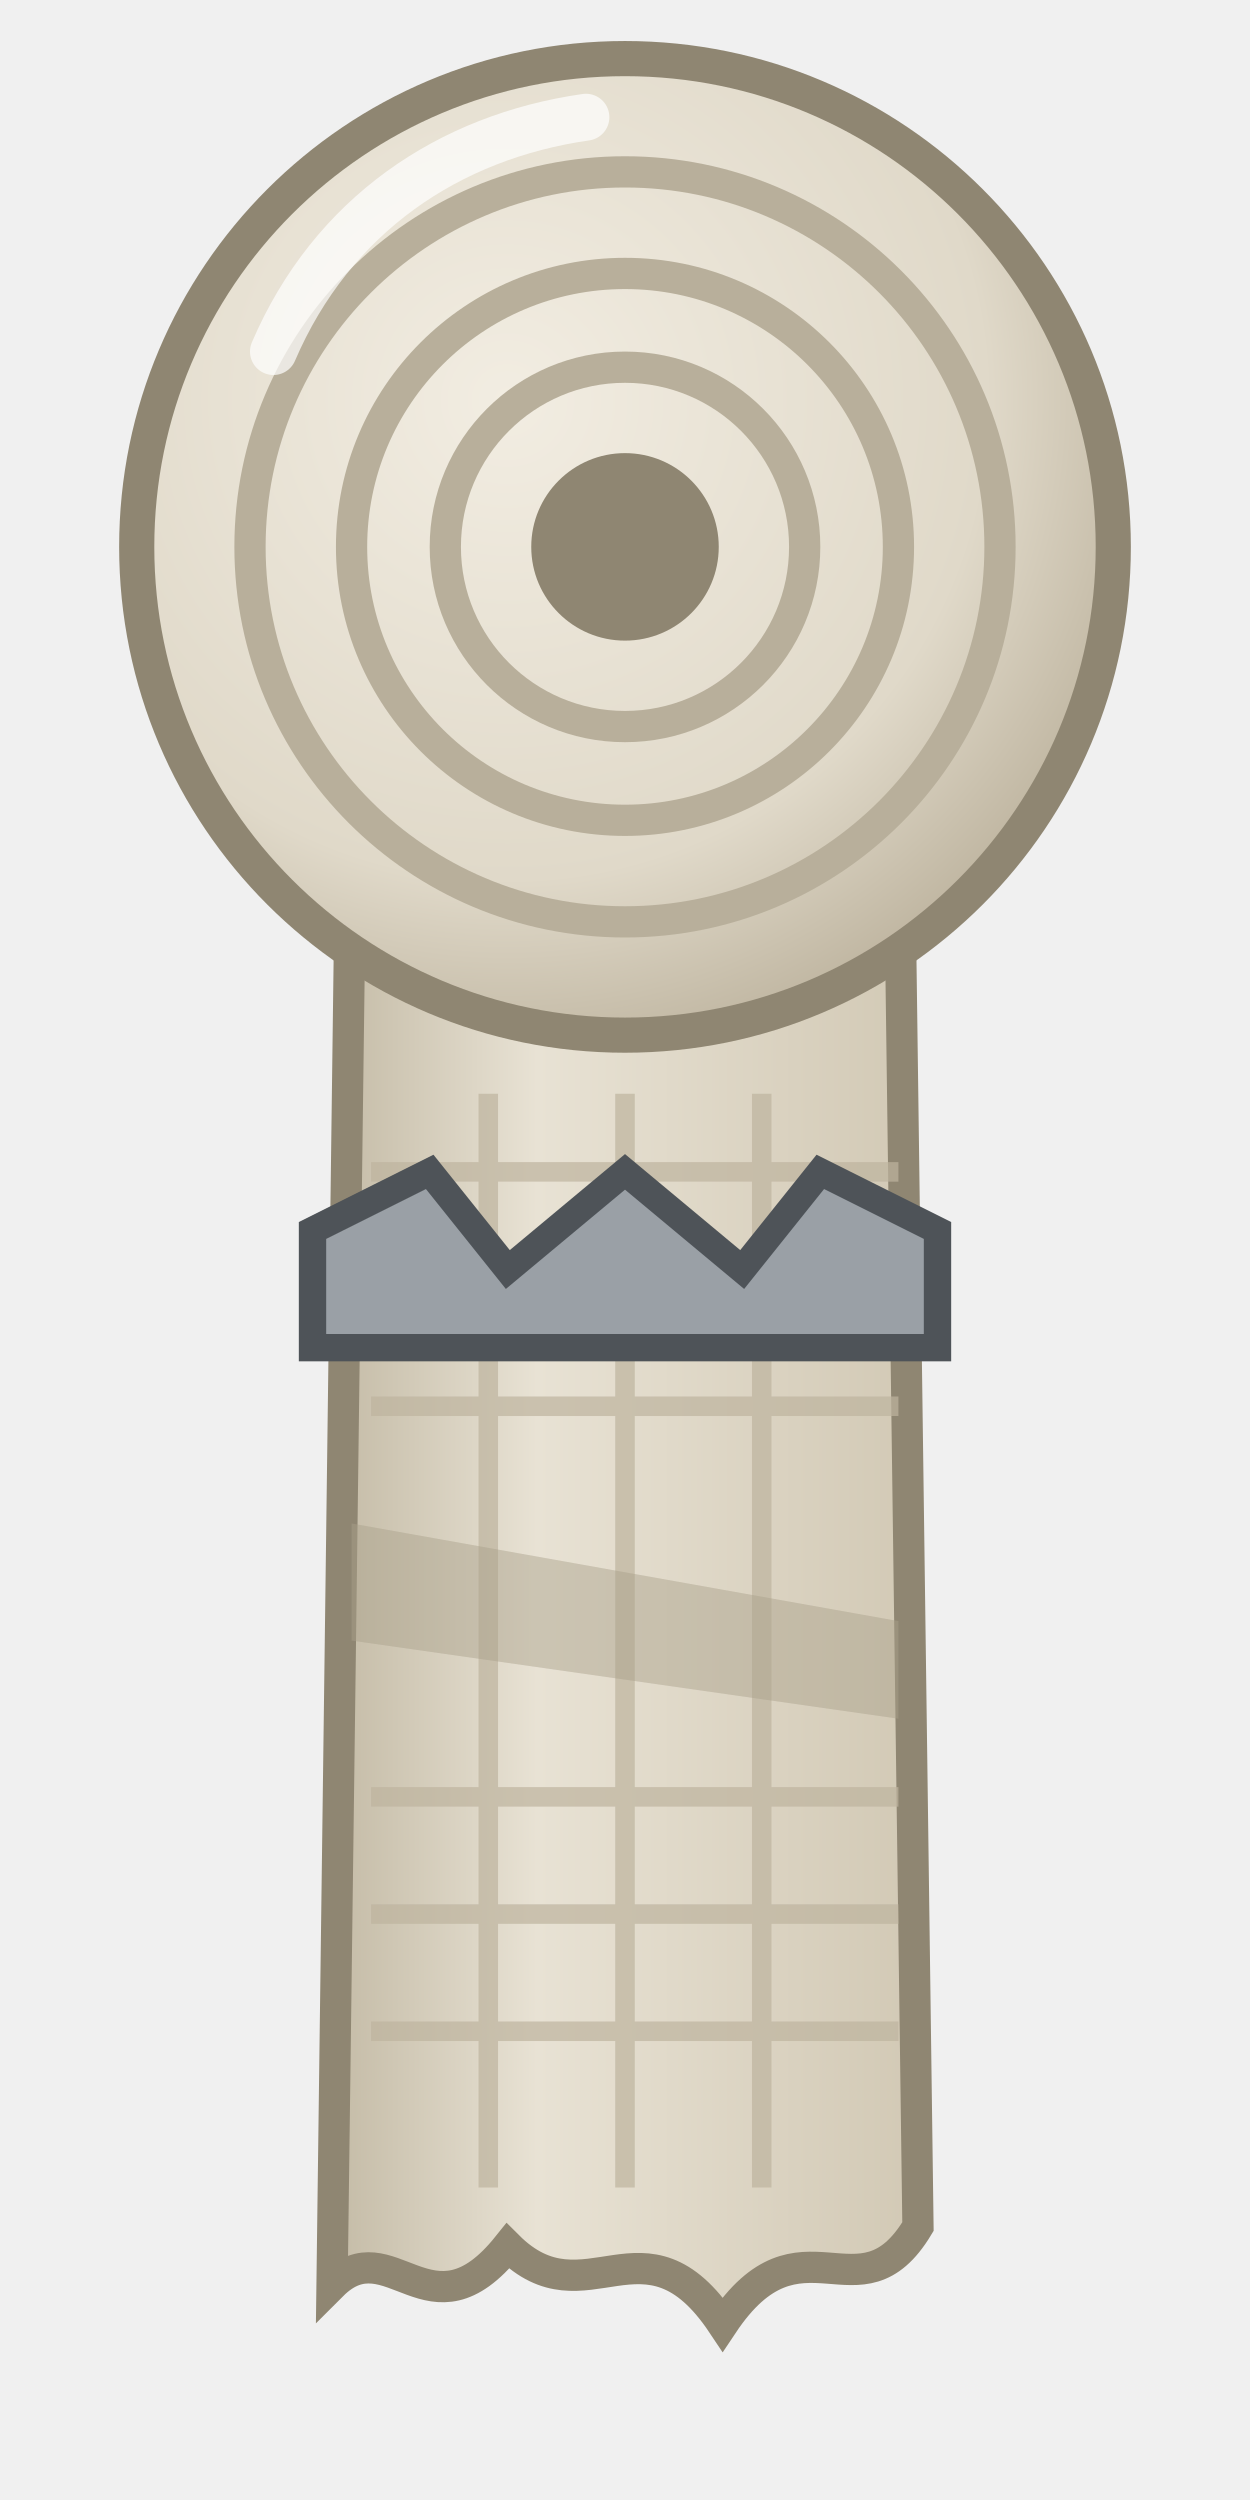
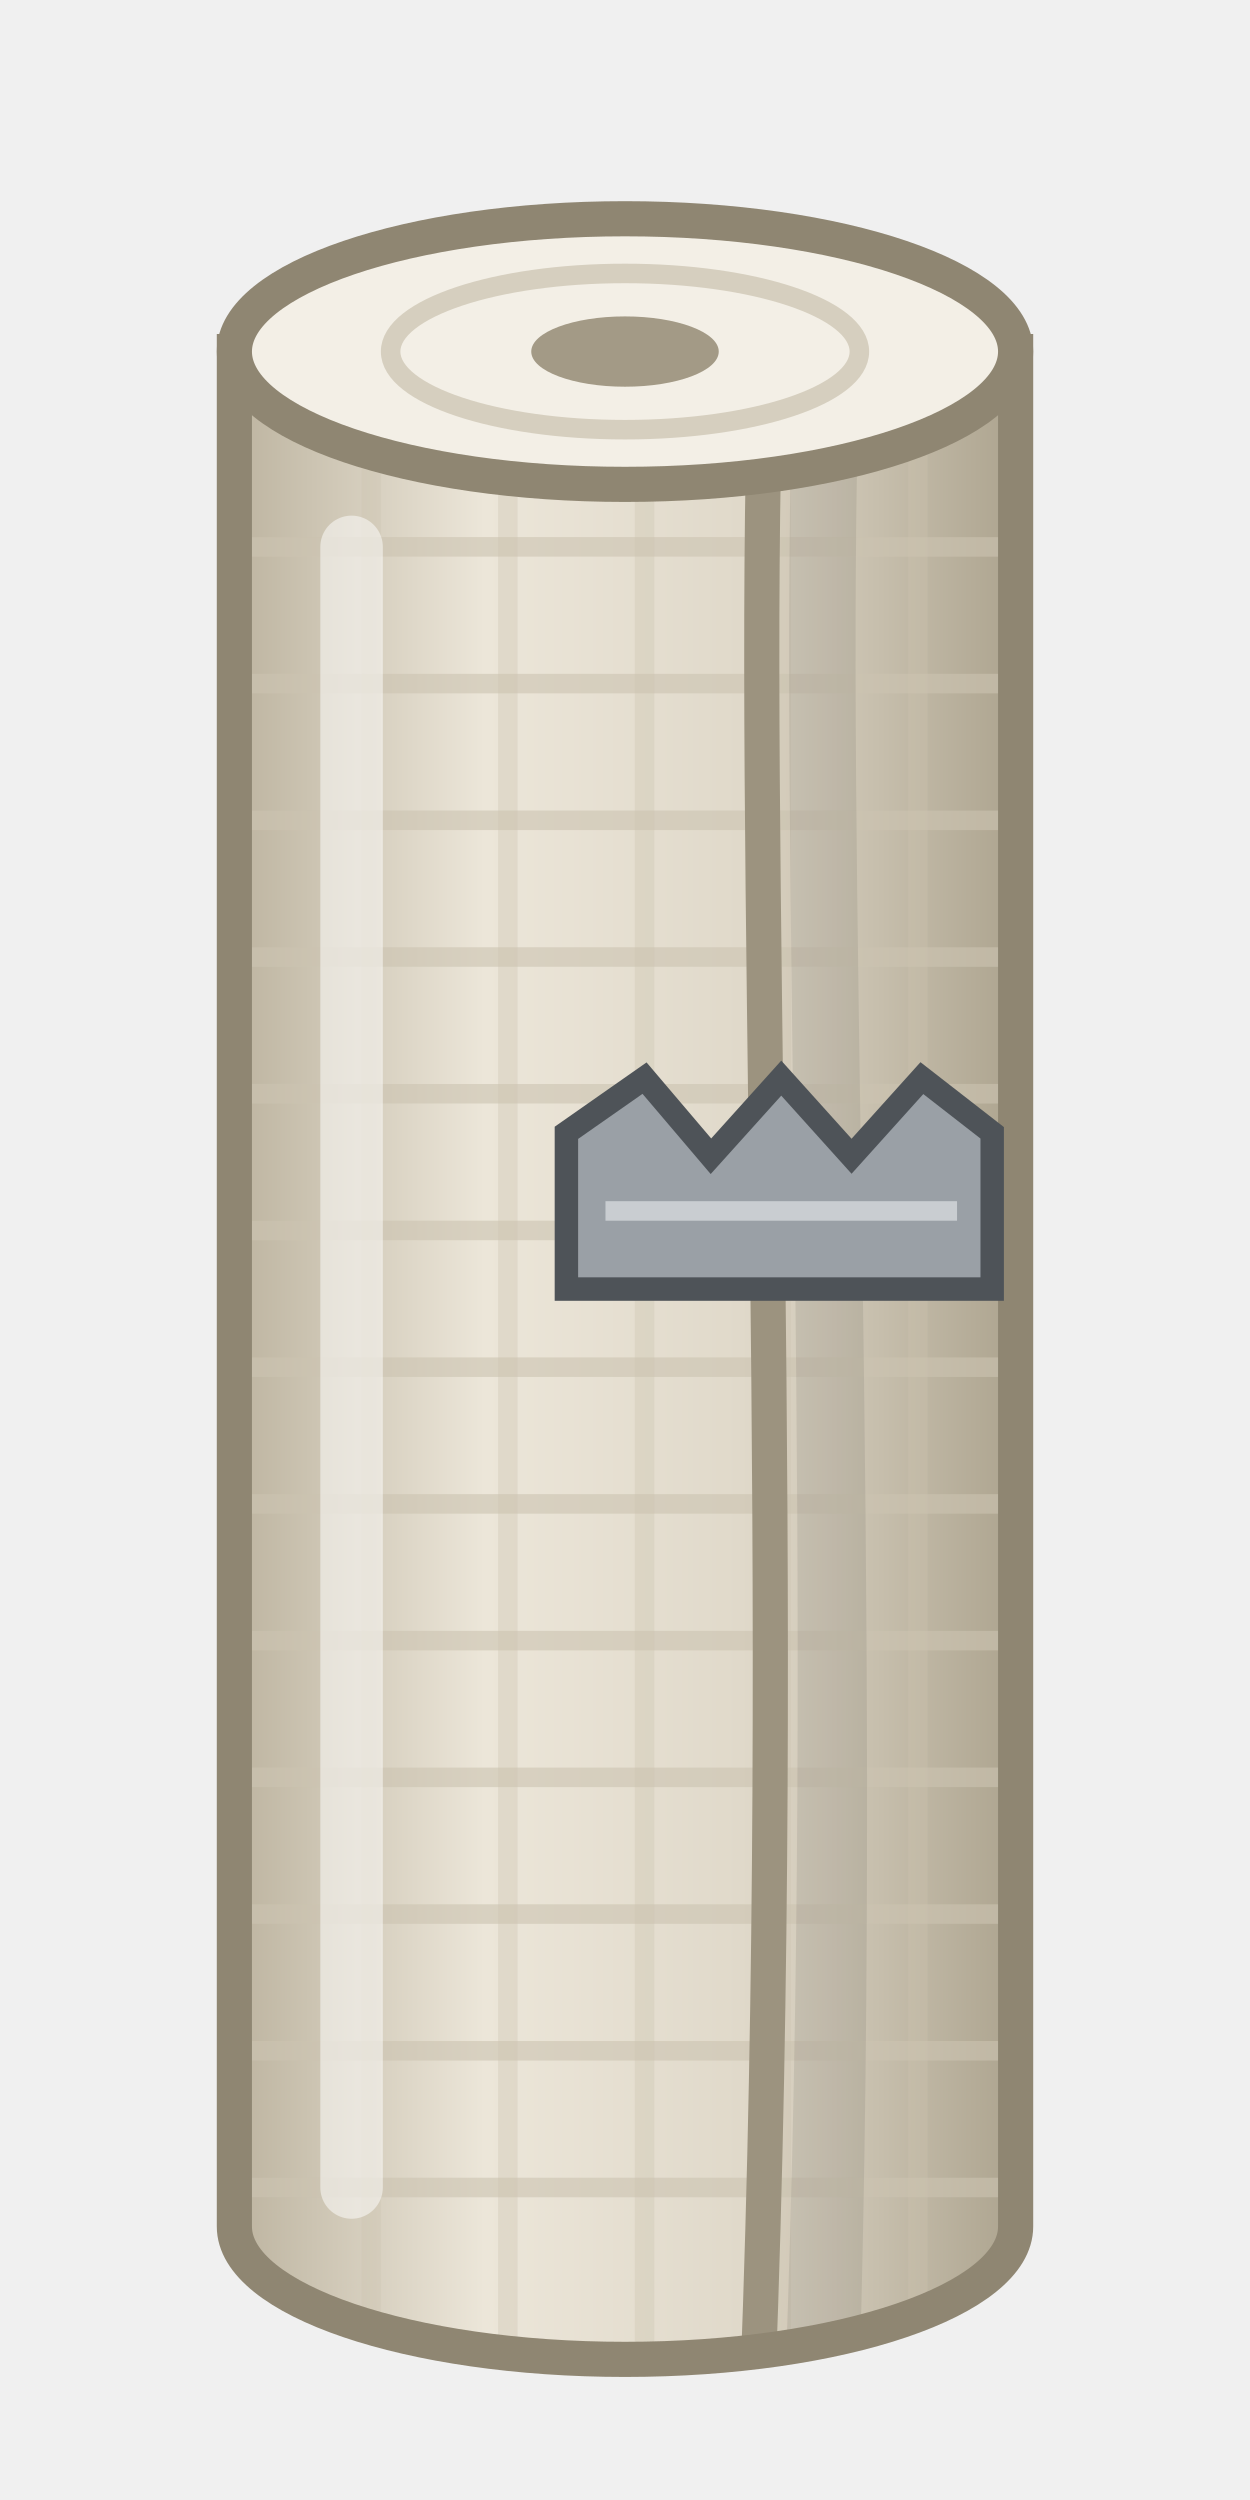
<svg xmlns="http://www.w3.org/2000/svg" viewBox="0 0 32 64">
  <defs>
-     <linearGradient id="strip" x1="0" y1="0" x2="1" y2="0">
-       <stop offset="0" stop-color="#c4bba6" />
-       <stop offset="0.35" stop-color="#e8e2d4" />
-       <stop offset="1" stop-color="#d2c9b5" />
+     <linearGradient id="gauze" x1="0" y1="0" x2="1" y2="0">
+       <stop offset="0" stop-color="#bdb4a0" />
+       <stop offset="0.32" stop-color="#ece6d9" />
+       <stop offset="0.65" stop-color="#e0d9ca" />
+       <stop offset="1" stop-color="#ada48f" />
    </linearGradient>
-     <radialGradient id="roll" cx="0.38" cy="0.35" r="0.7">
-       <stop offset="0" stop-color="#f2ede2" />
-       <stop offset="0.7" stop-color="#e0d9c9" />
-       <stop offset="1" stop-color="#bdb39e" />
-     </radialGradient>
+     <clipPath id="body">
+       <path d="M6 9L26 9L26 57A10 3.4 0 0 1 6 57Z" />
+     </clipPath>
  </defs>
-   <path d="M9 20L23 20L23.5 57C22 59.5 20.5 56.5 18.5 59.5C16.5 56.5 15 59.5 13 57.5C11 60 10 57 8.5 58.5Z" fill="url(#strip)" stroke="#8f8672" stroke-width="0.8" />
-   <g stroke="#bdb39e" stroke-width="0.5" opacity="0.7">
-     <path d="M9.5 30L23 30" />
-     <path d="M9.5 33L23 33" />
-     <path d="M9.5 36L23 36" />
-     <path d="M9.5 46L23 46" />
-     <path d="M9.5 49L23 49" />
-     <path d="M9.5 52L23 52" />
-     <path d="M12.5 28L12.5 56" />
-     <path d="M16 28L16 56" />
-     <path d="M19.5 28L19.5 56" />
+   <path d="M6 9L26 9L26 57A10 3.4 0 0 1 6 57Z" fill="url(#gauze)" />
+   <g clip-path="url(#body)" stroke-width="0.5">
+     <g stroke="#cbc3b0" opacity="0.6">
+       <path d="M6 14H26M6 17.5H26M6 21H26M6 24.5H26M6 28H26M6 31.5H26M6 35H26M6 38.5H26M6 42H26M6 45.5H26M6 49H26M6 52.5H26M6 56H26" />
+     </g>
+     <g stroke="#cbc3b0" opacity="0.35">
+       <path d="M9.5 9V62M13 9V62M16.5 9V62M20 9V62M23.5 9V62" />
+     </g>
+     <path d="M19.6 9.5C19.2 22 20.2 40 19.4 61" fill="none" stroke="#9c937f" stroke-width="0.9" />
+     <path d="M20.3 9.5C19.9 22 20.9 40 20.1 61L22 61C22.6 40 21.6 22 22 9.5Z" fill="#000" opacity="0.08" />
  </g>
-   <path d="M9 39L23 41.5L23 44L9 42Z" fill="#a89f8a" opacity="0.45" />
-   <path d="M8 31.5L11 30L13 32.5L16 30L19 32.5L21 30L24 31.5L24 34.5L8 34.5Z" fill="#9aa0a6" stroke="#4e5358" stroke-width="0.7" />
-   <circle cx="16" cy="14" r="12.5" fill="url(#roll)" stroke="#8f8672" stroke-width="0.9" />
-   <g fill="none" stroke="#b8af9b" stroke-width="0.8">
-     <circle cx="16" cy="14" r="9.6" />
-     <circle cx="16" cy="14" r="7" />
-     <circle cx="16" cy="14" r="4.6" />
-   </g>
-   <circle cx="16" cy="14" r="2.4" fill="#8f8672" />
-   <path d="M7 9C8.5 5.5 11.5 3.5 15 3" fill="none" stroke="#ffffff" stroke-opacity="0.7" stroke-width="1.2" stroke-linecap="round" />
+   <path d="M6 9L26 9L26 57A10 3.4 0 0 1 6 57Z" fill="none" stroke="#8f8672" stroke-width="0.9" />
+   <ellipse cx="16" cy="9" rx="10" ry="3.4" fill="#f3efe6" stroke="#8f8672" stroke-width="0.9" />
+   <ellipse cx="16" cy="9" rx="6" ry="2" fill="none" stroke="#d6cfbf" stroke-width="0.5" />
+   <ellipse cx="16" cy="9" rx="2.4" ry="0.9" fill="#a39a86" />
+   <path d="M14.5 29L16.5 27.6L18.2 29.6L20 27.6L21.8 29.6L23.6 27.6L25.4 29L25.4 33L14.5 33Z" fill="#9aa0a6" stroke="#4e5358" stroke-width="0.6" />
+   <path d="M15.5 31H24.5" stroke="#d4d8dc" stroke-width="0.5" opacity="0.8" />
+   <path d="M9 14L9 56" stroke="#ffffff" stroke-opacity="0.5" stroke-width="1.6" stroke-linecap="round" />
</svg>
